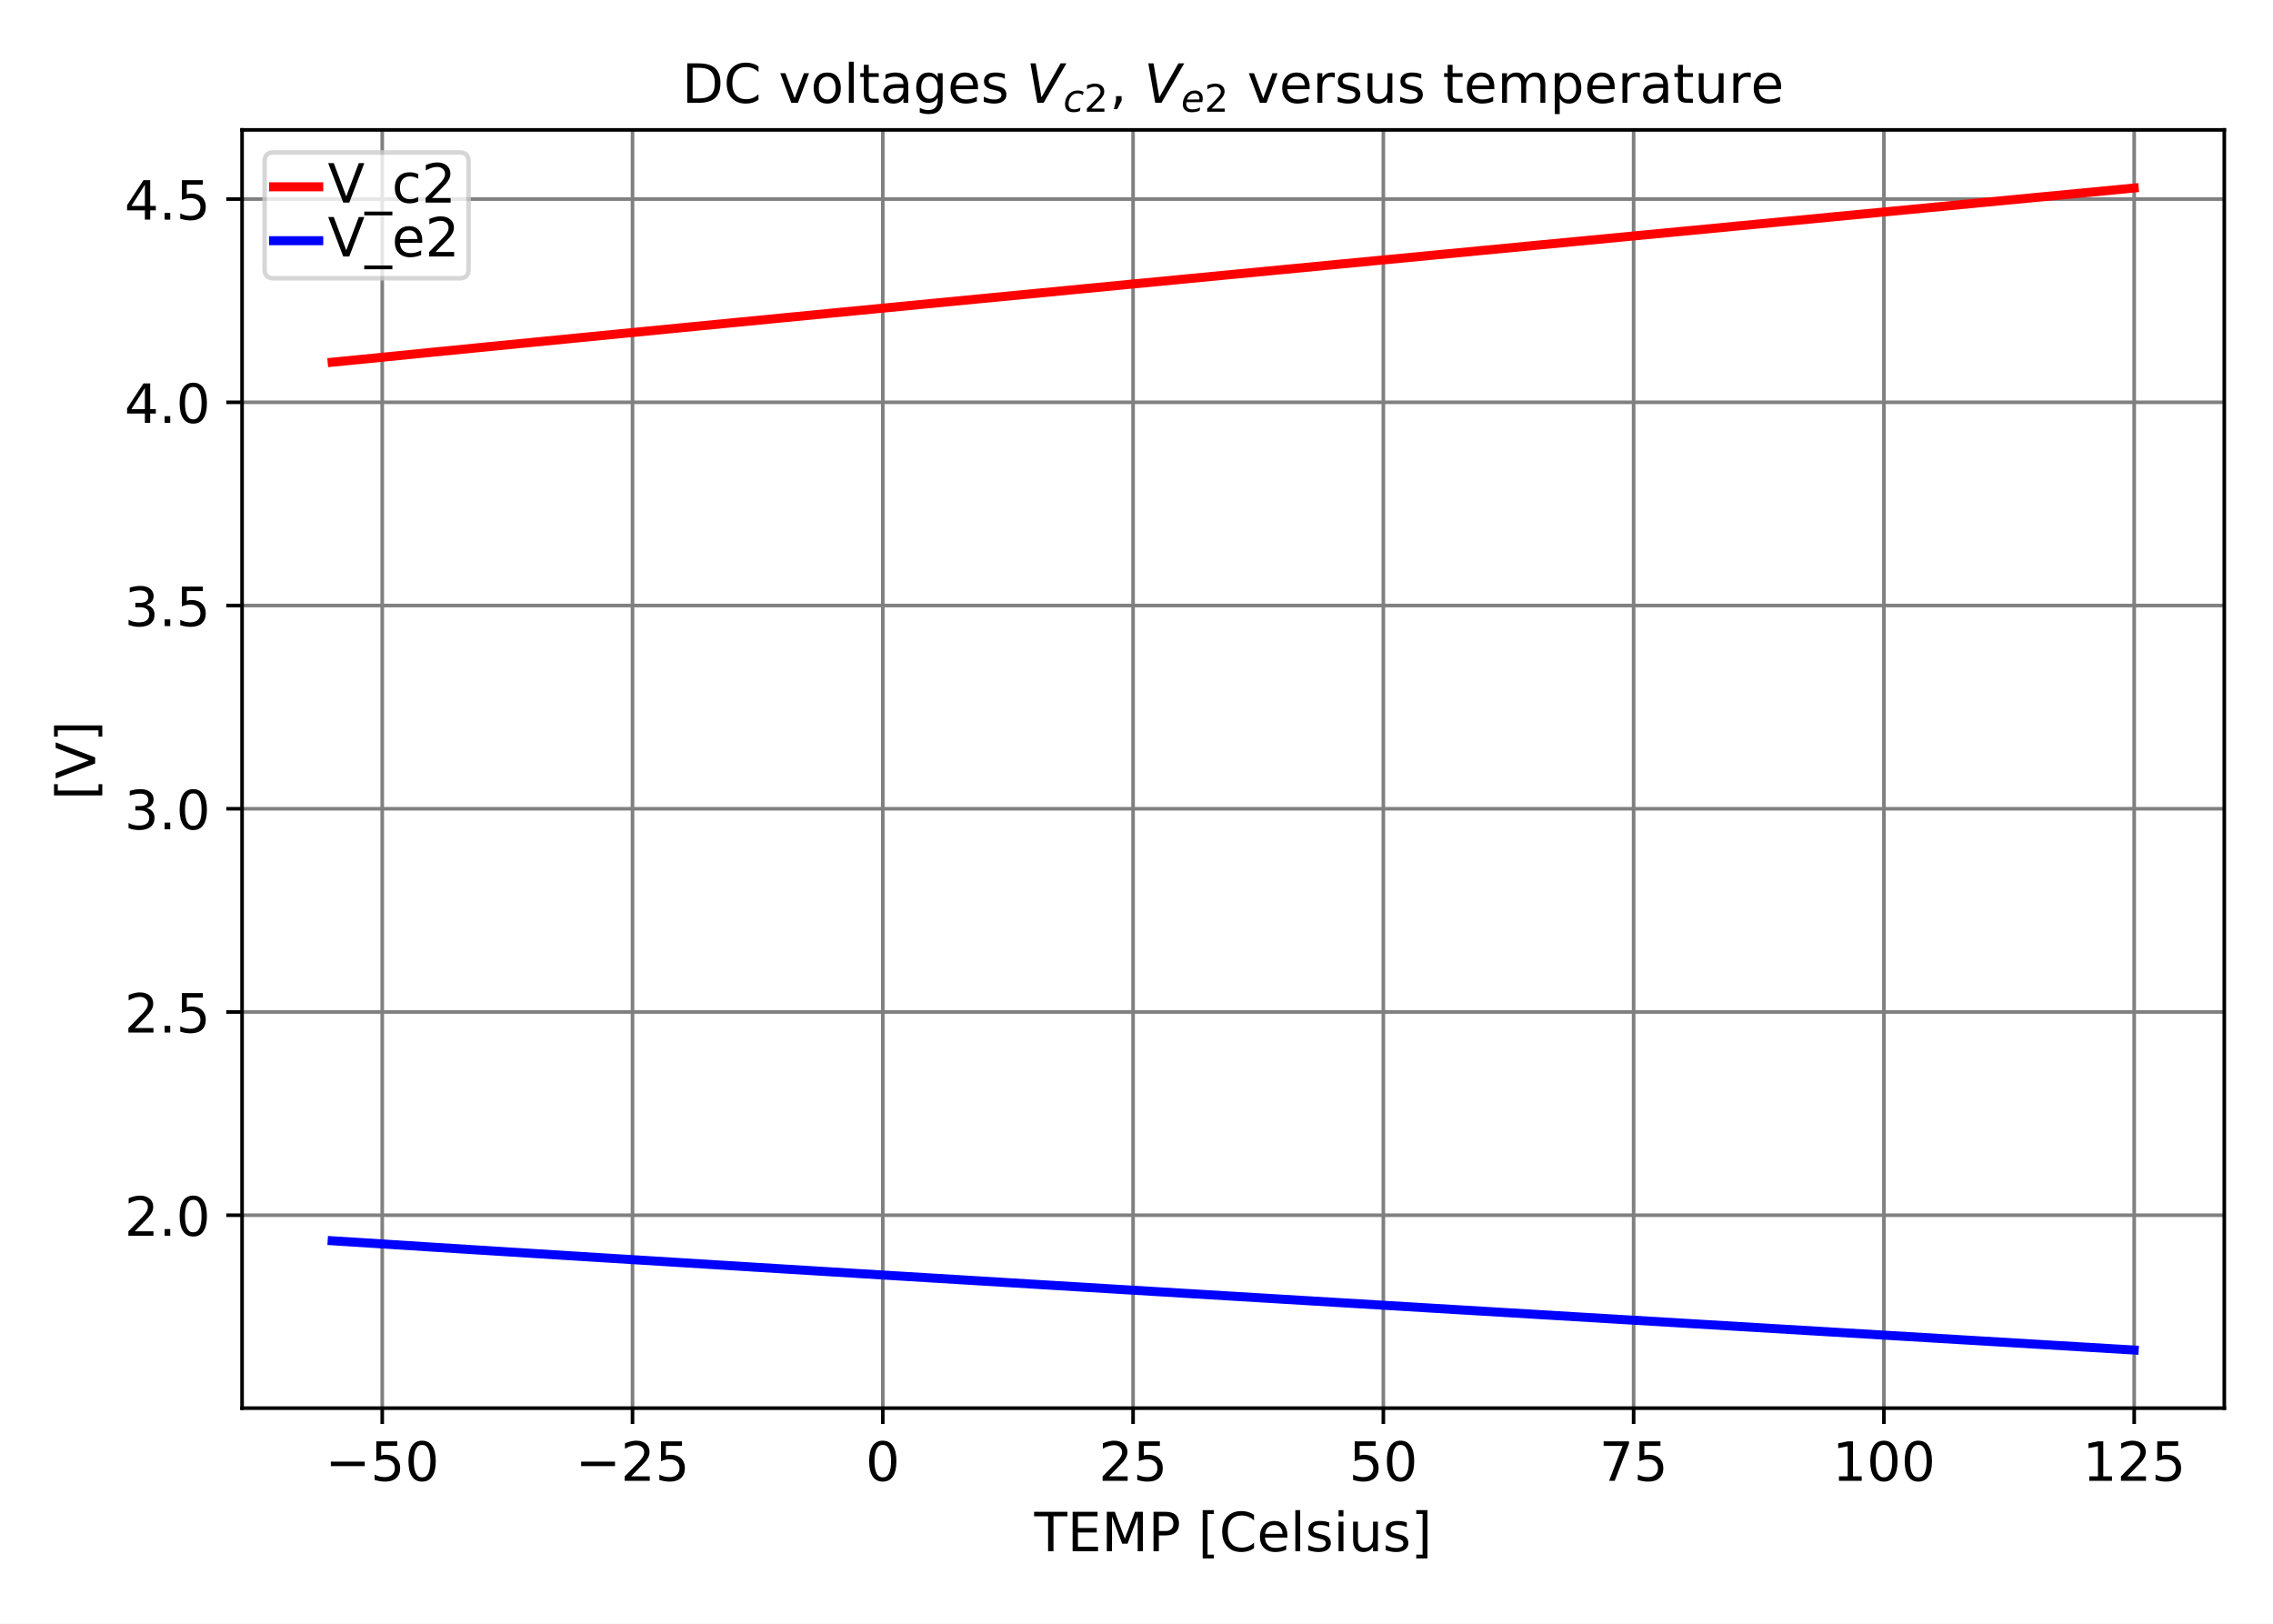
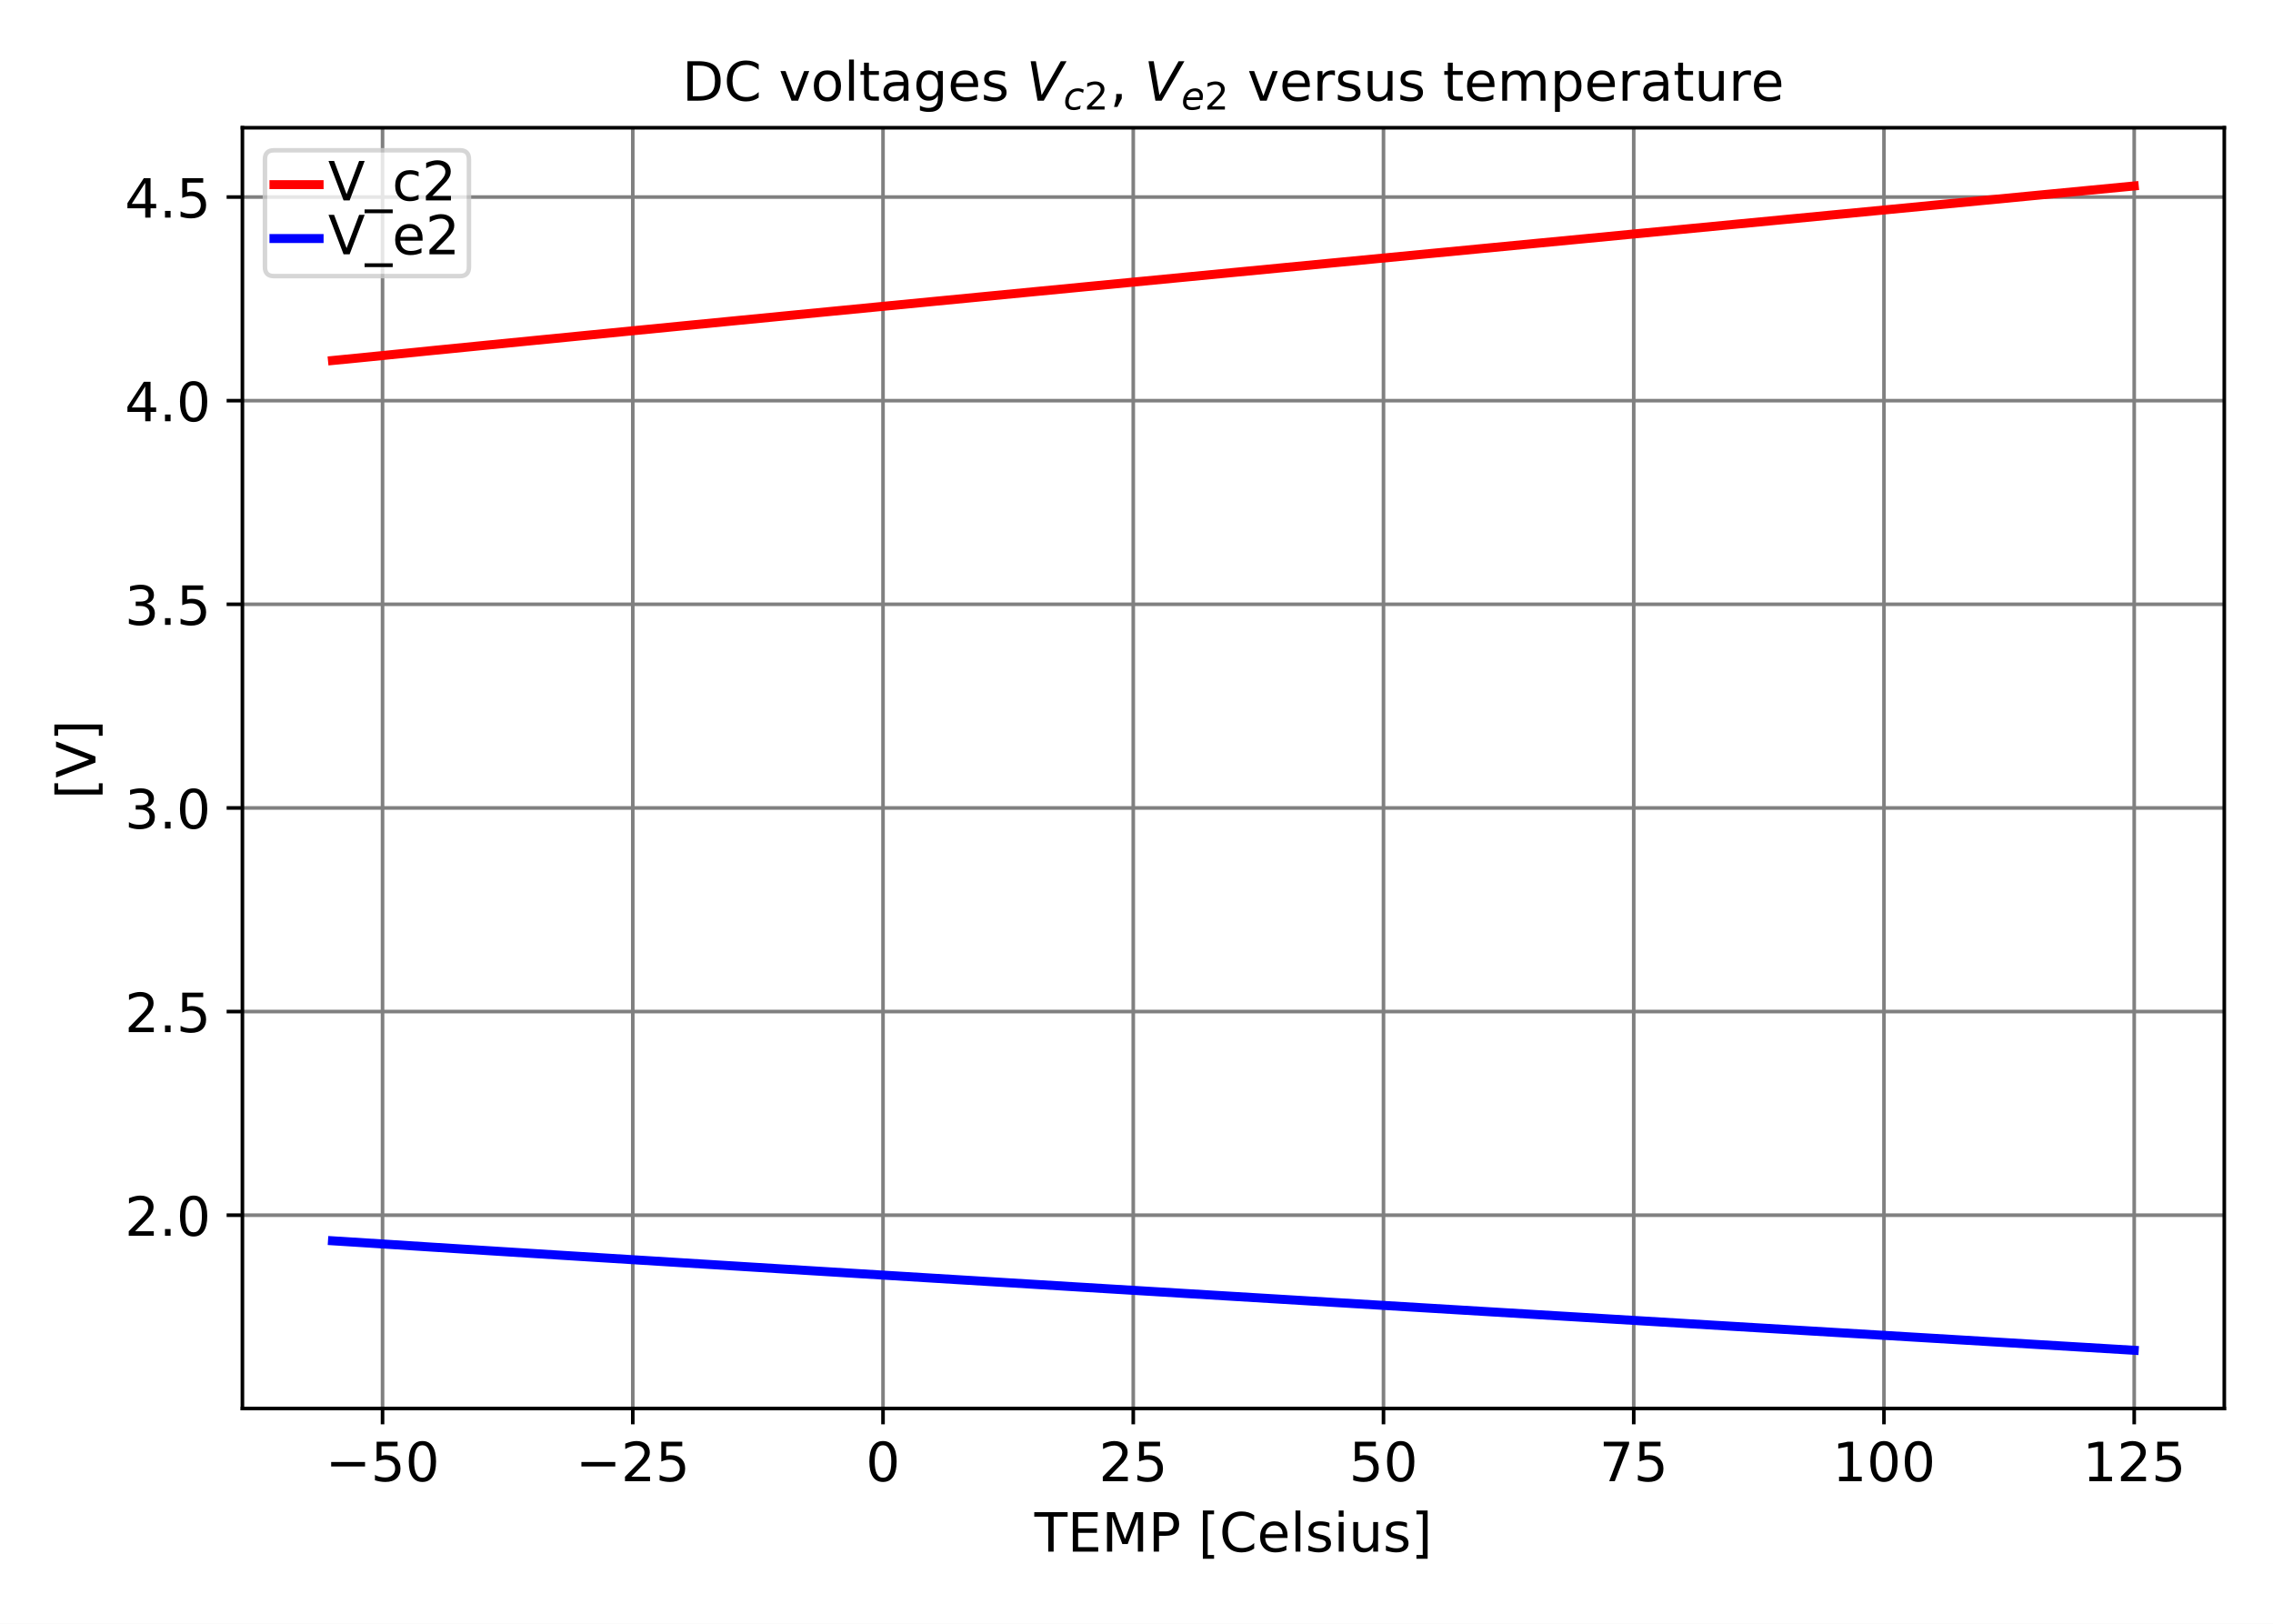
<svg xmlns="http://www.w3.org/2000/svg" xmlns:xlink="http://www.w3.org/1999/xlink" width="504pt" height="360pt" viewBox="0 0 504 360" version="1.1">
  <defs>
    <style type="text/css">*{stroke-linejoin: round; stroke-linecap: butt}</style>
  </defs>
  <g id="figure_1">
    <g id="patch_1">
      <path d="M 0 360  L 504 360  L 504 0  L 0 0  z " style="fill: #ffffff" />
    </g>
    <g id="axes_1">
      <g id="patch_2">
-         <path d="M 53.675 312.2  L 493.2 312.2  L 493.2 28.8  L 53.675 28.8  z " style="fill: #ffffff" />
+         <path d="M 53.75 312.28  L 493.2 312.28  L 493.2 28.32  L 53.75 28.32  z " style="fill: #ffffff" />
      </g>
      <g id="matplotlib.axis_1">
        <g id="xtick_1">
          <g id="line2d_1">
-             <path d="M 84.753 312.2  L 84.753 28.8  " clip-path="url(#p2fb2c5f78f)" style="fill: none; stroke: #808080; stroke-width: 0.8; stroke-linecap: square" />
+             <path d="M 84.822 312.28  L 84.822 28.32  " clip-path="url(#paee5584415)" style="fill: none; stroke: #808080; stroke-width: 0.8; stroke-linecap: square" />
          </g>
          <g id="line2d_2">
            <defs>
-               <path id="m47b2233c09" d="M 0 0  L 0 3.5  " style="stroke: #000000; stroke-width: 0.8" />
+               <path id="m8df4404a2a" d="M 0 0  L 0 3.5  " style="stroke: #000000; stroke-width: 0.8" />
            </defs>
            <g>
-               <use xlink:href="#m47b2233c09" x="84.753" y="312.2" style="stroke: #000000; stroke-width: 0.8" />
+               <use xlink:href="#m8df4404a2a" x="84.822" y="312.28" style="stroke: #000000; stroke-width: 0.8" />
            </g>
          </g>
          <g id="text_1">
-             <g transform="translate(72.08971 328.3181) scale(0.12 -0.12)">
+             <g transform="translate(72.15941 328.3981) scale(0.12 -0.12)">
              <defs>
                <path id="DejaVuSans-2212" d="M 678 2272  L 4684 2272  L 4684 1741  L 678 1741  L 678 2272  z " transform="scale(0.015625)" />
                <path id="DejaVuSans-35" d="M 691 4666  L 3169 4666  L 3169 4134  L 1269 4134  L 1269 2991  Q 1406 3038 1543 3061  Q 1681 3084 1819 3084  Q 2600 3084 3056 2656  Q 3513 2228 3513 1497  Q 3513 744 3044 326  Q 2575 -91 1722 -91  Q 1428 -91 1123 -41  Q 819 9 494 109  L 494 744  Q 775 591 1075 516  Q 1375 441 1709 441  Q 2250 441 2565 725  Q 2881 1009 2881 1497  Q 2881 1984 2565 2268  Q 2250 2553 1709 2553  Q 1456 2553 1204 2497  Q 953 2441 691 2322  L 691 4666  z " transform="scale(0.015625)" />
                <path id="DejaVuSans-30" d="M 2034 4250  Q 1547 4250 1301 3770  Q 1056 3291 1056 2328  Q 1056 1369 1301 889  Q 1547 409 2034 409  Q 2525 409 2770 889  Q 3016 1369 3016 2328  Q 3016 3291 2770 3770  Q 2525 4250 2034 4250  z M 2034 4750  Q 2819 4750 3233 4129  Q 3647 3509 3647 2328  Q 3647 1150 3233 529  Q 2819 -91 2034 -91  Q 1250 -91 836 529  Q 422 1150 422 2328  Q 422 3509 836 4129  Q 1250 4750 2034 4750  z " transform="scale(0.015625)" />
              </defs>
              <use xlink:href="#DejaVuSans-2212" />
              <use xlink:href="#DejaVuSans-35" x="83.789" />
              <use xlink:href="#DejaVuSans-30" x="147.412" />
            </g>
          </g>
        </g>
        <g id="xtick_2">
          <g id="line2d_3">
-             <path d="M 140.248 312.2  L 140.248 28.8  " clip-path="url(#p2fb2c5f78f)" style="fill: none; stroke: #808080; stroke-width: 0.8; stroke-linecap: square" />
+             <path d="M 140.308 312.28  L 140.308 28.32  " clip-path="url(#paee5584415)" style="fill: none; stroke: #808080; stroke-width: 0.8; stroke-linecap: square" />
          </g>
          <g id="line2d_4">
            <g>
-               <use xlink:href="#m47b2233c09" x="140.248" y="312.2" style="stroke: #000000; stroke-width: 0.8" />
+               <use xlink:href="#m8df4404a2a" x="140.308" y="312.28" style="stroke: #000000; stroke-width: 0.8" />
            </g>
          </g>
          <g id="text_2">
-             <g transform="translate(127.5853 328.3181) scale(0.12 -0.12)">
+             <g transform="translate(127.6455 328.3981) scale(0.12 -0.12)">
              <defs>
                <path id="DejaVuSans-32" d="M 1228 531  L 3431 531  L 3431 0  L 469 0  L 469 531  Q 828 903 1448 1529  Q 2069 2156 2228 2338  Q 2531 2678 2651 2914  Q 2772 3150 2772 3378  Q 2772 3750 2511 3984  Q 2250 4219 1831 4219  Q 1534 4219 1204 4116  Q 875 4013 500 3803  L 500 4441  Q 881 4594 1212 4672  Q 1544 4750 1819 4750  Q 2544 4750 2975 4387  Q 3406 4025 3406 3419  Q 3406 3131 3298 2873  Q 3191 2616 2906 2266  Q 2828 2175 2409 1742  Q 1991 1309 1228 531  z " transform="scale(0.015625)" />
              </defs>
              <use xlink:href="#DejaVuSans-2212" />
              <use xlink:href="#DejaVuSans-32" x="83.789" />
              <use xlink:href="#DejaVuSans-35" x="147.412" />
            </g>
          </g>
        </g>
        <g id="xtick_3">
          <g id="line2d_5">
-             <path d="M 195.744 312.2  L 195.744 28.8  " clip-path="url(#p2fb2c5f78f)" style="fill: none; stroke: #808080; stroke-width: 0.8; stroke-linecap: square" />
+             <path d="M 195.794 312.28  L 195.794 28.32  " clip-path="url(#paee5584415)" style="fill: none; stroke: #808080; stroke-width: 0.8; stroke-linecap: square" />
          </g>
          <g id="line2d_6">
            <g>
-               <use xlink:href="#m47b2233c09" x="195.744" y="312.2" style="stroke: #000000; stroke-width: 0.8" />
+               <use xlink:href="#m8df4404a2a" x="195.794" y="312.28" style="stroke: #000000; stroke-width: 0.8" />
            </g>
          </g>
          <g id="text_3">
-             <g transform="translate(191.9262 328.3181) scale(0.12 -0.12)">
+             <g transform="translate(191.9769 328.3981) scale(0.12 -0.12)">
              <use xlink:href="#DejaVuSans-30" />
            </g>
          </g>
        </g>
        <g id="xtick_4">
          <g id="line2d_7">
-             <path d="M 251.239 312.2  L 251.239 28.8  " clip-path="url(#p2fb2c5f78f)" style="fill: none; stroke: #808080; stroke-width: 0.8; stroke-linecap: square" />
+             <path d="M 251.281 312.28  L 251.281 28.32  " clip-path="url(#paee5584415)" style="fill: none; stroke: #808080; stroke-width: 0.8; stroke-linecap: square" />
          </g>
          <g id="line2d_8">
            <g>
-               <use xlink:href="#m47b2233c09" x="251.239" y="312.2" style="stroke: #000000; stroke-width: 0.8" />
+               <use xlink:href="#m8df4404a2a" x="251.281" y="312.28" style="stroke: #000000; stroke-width: 0.8" />
            </g>
          </g>
          <g id="text_4">
-             <g transform="translate(243.6043 328.3181) scale(0.12 -0.12)">
+             <g transform="translate(243.6456 328.3981) scale(0.12 -0.12)">
              <use xlink:href="#DejaVuSans-32" />
              <use xlink:href="#DejaVuSans-35" x="63.623" />
            </g>
          </g>
        </g>
        <g id="xtick_5">
          <g id="line2d_9">
-             <path d="M 306.735 312.2  L 306.735 28.8  " clip-path="url(#p2fb2c5f78f)" style="fill: none; stroke: #808080; stroke-width: 0.8; stroke-linecap: square" />
+             <path d="M 306.767 312.28  L 306.767 28.32  " clip-path="url(#paee5584415)" style="fill: none; stroke: #808080; stroke-width: 0.8; stroke-linecap: square" />
          </g>
          <g id="line2d_10">
            <g>
-               <use xlink:href="#m47b2233c09" x="306.735" y="312.2" style="stroke: #000000; stroke-width: 0.8" />
+               <use xlink:href="#m8df4404a2a" x="306.767" y="312.28" style="stroke: #000000; stroke-width: 0.8" />
            </g>
          </g>
          <g id="text_5">
-             <g transform="translate(299.0998 328.3181) scale(0.12 -0.12)">
+             <g transform="translate(299.1317 328.3981) scale(0.12 -0.12)">
              <use xlink:href="#DejaVuSans-35" />
              <use xlink:href="#DejaVuSans-30" x="63.623" />
            </g>
          </g>
        </g>
        <g id="xtick_6">
          <g id="line2d_11">
-             <path d="M 362.23 312.2  L 362.23 28.8  " clip-path="url(#p2fb2c5f78f)" style="fill: none; stroke: #808080; stroke-width: 0.8; stroke-linecap: square" />
+             <path d="M 362.253 312.28  L 362.253 28.32  " clip-path="url(#paee5584415)" style="fill: none; stroke: #808080; stroke-width: 0.8; stroke-linecap: square" />
          </g>
          <g id="line2d_12">
            <g>
-               <use xlink:href="#m47b2233c09" x="362.23" y="312.2" style="stroke: #000000; stroke-width: 0.8" />
+               <use xlink:href="#m8df4404a2a" x="362.253" y="312.28" style="stroke: #000000; stroke-width: 0.8" />
            </g>
          </g>
          <g id="text_6">
-             <g transform="translate(354.5954 328.3181) scale(0.12 -0.12)">
+             <g transform="translate(354.6178 328.3981) scale(0.12 -0.12)">
              <defs>
                <path id="DejaVuSans-37" d="M 525 4666  L 3525 4666  L 3525 4397  L 1831 0  L 1172 0  L 2766 4134  L 525 4134  L 525 4666  z " transform="scale(0.015625)" />
              </defs>
              <use xlink:href="#DejaVuSans-37" />
              <use xlink:href="#DejaVuSans-35" x="63.623" />
            </g>
          </g>
        </g>
        <g id="xtick_7">
          <g id="line2d_13">
-             <path d="M 417.726 312.2  L 417.726 28.8  " clip-path="url(#p2fb2c5f78f)" style="fill: none; stroke: #808080; stroke-width: 0.8; stroke-linecap: square" />
+             <path d="M 417.739 312.28  L 417.739 28.32  " clip-path="url(#paee5584415)" style="fill: none; stroke: #808080; stroke-width: 0.8; stroke-linecap: square" />
          </g>
          <g id="line2d_14">
            <g>
-               <use xlink:href="#m47b2233c09" x="417.726" y="312.2" style="stroke: #000000; stroke-width: 0.8" />
+               <use xlink:href="#m8df4404a2a" x="417.739" y="312.28" style="stroke: #000000; stroke-width: 0.8" />
            </g>
          </g>
          <g id="text_7">
-             <g transform="translate(406.2735 328.3181) scale(0.12 -0.12)">
+             <g transform="translate(406.2864 328.3981) scale(0.12 -0.12)">
              <defs>
                <path id="DejaVuSans-31" d="M 794 531  L 1825 531  L 1825 4091  L 703 3866  L 703 4441  L 1819 4666  L 2450 4666  L 2450 531  L 3481 531  L 3481 0  L 794 0  L 794 531  z " transform="scale(0.015625)" />
              </defs>
              <use xlink:href="#DejaVuSans-31" />
              <use xlink:href="#DejaVuSans-30" x="63.623" />
              <use xlink:href="#DejaVuSans-30" x="127.246" />
            </g>
          </g>
        </g>
        <g id="xtick_8">
          <g id="line2d_15">
-             <path d="M 473.222 312.2  L 473.222 28.8  " clip-path="url(#p2fb2c5f78f)" style="fill: none; stroke: #808080; stroke-width: 0.8; stroke-linecap: square" />
+             <path d="M 473.225 312.28  L 473.225 28.32  " clip-path="url(#paee5584415)" style="fill: none; stroke: #808080; stroke-width: 0.8; stroke-linecap: square" />
          </g>
          <g id="line2d_16">
            <g>
-               <use xlink:href="#m47b2233c09" x="473.222" y="312.2" style="stroke: #000000; stroke-width: 0.8" />
+               <use xlink:href="#m8df4404a2a" x="473.225" y="312.28" style="stroke: #000000; stroke-width: 0.8" />
            </g>
          </g>
          <g id="text_8">
-             <g transform="translate(461.7691 328.3181) scale(0.12 -0.12)">
+             <g transform="translate(461.7725 328.3981) scale(0.12 -0.12)">
              <use xlink:href="#DejaVuSans-31" />
              <use xlink:href="#DejaVuSans-32" x="63.623" />
              <use xlink:href="#DejaVuSans-35" x="127.246" />
            </g>
          </g>
        </g>
        <g id="text_9">
-           <g transform="translate(229.3291 343.9319) scale(0.12 -0.12)">
+           <g transform="translate(229.3666 344.0119) scale(0.12 -0.12)">
            <defs>
              <path id="DejaVuSans-54" d="M -19 4666  L 3928 4666  L 3928 4134  L 2272 4134  L 2272 0  L 1638 0  L 1638 4134  L -19 4134  L -19 4666  z " transform="scale(0.015625)" />
              <path id="DejaVuSans-45" d="M 628 4666  L 3578 4666  L 3578 4134  L 1259 4134  L 1259 2753  L 3481 2753  L 3481 2222  L 1259 2222  L 1259 531  L 3634 531  L 3634 0  L 628 0  L 628 4666  z " transform="scale(0.015625)" />
              <path id="DejaVuSans-4d" d="M 628 4666  L 1569 4666  L 2759 1491  L 3956 4666  L 4897 4666  L 4897 0  L 4281 0  L 4281 4097  L 3078 897  L 2444 897  L 1241 4097  L 1241 0  L 628 0  L 628 4666  z " transform="scale(0.015625)" />
              <path id="DejaVuSans-50" d="M 1259 4147  L 1259 2394  L 2053 2394  Q 2494 2394 2734 2622  Q 2975 2850 2975 3272  Q 2975 3691 2734 3919  Q 2494 4147 2053 4147  L 1259 4147  z M 628 4666  L 2053 4666  Q 2838 4666 3239 4311  Q 3641 3956 3641 3272  Q 3641 2581 3239 2228  Q 2838 1875 2053 1875  L 1259 1875  L 1259 0  L 628 0  L 628 4666  z " transform="scale(0.015625)" />
              <path id="DejaVuSans-20" transform="scale(0.015625)" />
              <path id="DejaVuSans-5b" d="M 550 4863  L 1875 4863  L 1875 4416  L 1125 4416  L 1125 -397  L 1875 -397  L 1875 -844  L 550 -844  L 550 4863  z " transform="scale(0.015625)" />
              <path id="DejaVuSans-43" d="M 4122 4306  L 4122 3641  Q 3803 3938 3442 4084  Q 3081 4231 2675 4231  Q 1875 4231 1450 3742  Q 1025 3253 1025 2328  Q 1025 1406 1450 917  Q 1875 428 2675 428  Q 3081 428 3442 575  Q 3803 722 4122 1019  L 4122 359  Q 3791 134 3420 21  Q 3050 -91 2638 -91  Q 1578 -91 968 557  Q 359 1206 359 2328  Q 359 3453 968 4101  Q 1578 4750 2638 4750  Q 3056 4750 3426 4639  Q 3797 4528 4122 4306  z " transform="scale(0.015625)" />
              <path id="DejaVuSans-65" d="M 3597 1894  L 3597 1613  L 953 1613  Q 991 1019 1311 708  Q 1631 397 2203 397  Q 2534 397 2845 478  Q 3156 559 3463 722  L 3463 178  Q 3153 47 2828 -22  Q 2503 -91 2169 -91  Q 1331 -91 842 396  Q 353 884 353 1716  Q 353 2575 817 3079  Q 1281 3584 2069 3584  Q 2775 3584 3186 3129  Q 3597 2675 3597 1894  z M 3022 2063  Q 3016 2534 2758 2815  Q 2500 3097 2075 3097  Q 1594 3097 1305 2825  Q 1016 2553 972 2059  L 3022 2063  z " transform="scale(0.015625)" />
              <path id="DejaVuSans-6c" d="M 603 4863  L 1178 4863  L 1178 0  L 603 0  L 603 4863  z " transform="scale(0.015625)" />
              <path id="DejaVuSans-73" d="M 2834 3397  L 2834 2853  Q 2591 2978 2328 3040  Q 2066 3103 1784 3103  Q 1356 3103 1142 2972  Q 928 2841 928 2578  Q 928 2378 1081 2264  Q 1234 2150 1697 2047  L 1894 2003  Q 2506 1872 2764 1633  Q 3022 1394 3022 966  Q 3022 478 2636 193  Q 2250 -91 1575 -91  Q 1294 -91 989 -36  Q 684 19 347 128  L 347 722  Q 666 556 975 473  Q 1284 391 1588 391  Q 1994 391 2212 530  Q 2431 669 2431 922  Q 2431 1156 2273 1281  Q 2116 1406 1581 1522  L 1381 1569  Q 847 1681 609 1914  Q 372 2147 372 2553  Q 372 3047 722 3315  Q 1072 3584 1716 3584  Q 2034 3584 2315 3537  Q 2597 3491 2834 3397  z " transform="scale(0.015625)" />
              <path id="DejaVuSans-69" d="M 603 3500  L 1178 3500  L 1178 0  L 603 0  L 603 3500  z M 603 4863  L 1178 4863  L 1178 4134  L 603 4134  L 603 4863  z " transform="scale(0.015625)" />
              <path id="DejaVuSans-75" d="M 544 1381  L 544 3500  L 1119 3500  L 1119 1403  Q 1119 906 1312 657  Q 1506 409 1894 409  Q 2359 409 2629 706  Q 2900 1003 2900 1516  L 2900 3500  L 3475 3500  L 3475 0  L 2900 0  L 2900 538  Q 2691 219 2414 64  Q 2138 -91 1772 -91  Q 1169 -91 856 284  Q 544 659 544 1381  z M 1991 3584  L 1991 3584  z " transform="scale(0.015625)" />
              <path id="DejaVuSans-5d" d="M 1947 4863  L 1947 -844  L 622 -844  L 622 -397  L 1369 -397  L 1369 4416  L 622 4416  L 622 4863  L 1947 4863  z " transform="scale(0.015625)" />
            </defs>
            <use xlink:href="#DejaVuSans-54" />
            <use xlink:href="#DejaVuSans-45" x="61.084" />
            <use xlink:href="#DejaVuSans-4d" x="124.268" />
            <use xlink:href="#DejaVuSans-50" x="210.547" />
            <use xlink:href="#DejaVuSans-20" x="270.85" />
            <use xlink:href="#DejaVuSans-5b" x="302.637" />
            <use xlink:href="#DejaVuSans-43" x="341.65" />
            <use xlink:href="#DejaVuSans-65" x="411.475" />
            <use xlink:href="#DejaVuSans-6c" x="472.998" />
            <use xlink:href="#DejaVuSans-73" x="500.781" />
            <use xlink:href="#DejaVuSans-69" x="552.881" />
            <use xlink:href="#DejaVuSans-75" x="580.664" />
            <use xlink:href="#DejaVuSans-73" x="644.043" />
            <use xlink:href="#DejaVuSans-5d" x="696.143" />
          </g>
        </g>
      </g>
      <g id="matplotlib.axis_2">
        <g id="ytick_1">
          <g id="line2d_17">
-             <path d="M 53.675 269.424  L 493.2 269.424  " clip-path="url(#p2fb2c5f78f)" style="fill: none; stroke: #808080; stroke-width: 0.8; stroke-linecap: square" />
+             <path d="M 53.75 269.419  L 493.2 269.419  " clip-path="url(#paee5584415)" style="fill: none; stroke: #808080; stroke-width: 0.8; stroke-linecap: square" />
          </g>
          <g id="line2d_18">
            <defs>
-               <path id="m993b7d0325" d="M 0 0  L -3.5 0  " style="stroke: #000000; stroke-width: 0.8" />
+               <path id="m092abffb77" d="M 0 0  L -3.5 0  " style="stroke: #000000; stroke-width: 0.8" />
            </defs>
            <g>
-               <use xlink:href="#m993b7d0325" x="53.675" y="269.424" style="stroke: #000000; stroke-width: 0.8" />
+               <use xlink:href="#m092abffb77" x="53.75" y="269.419" style="stroke: #000000; stroke-width: 0.8" />
            </g>
          </g>
          <g id="text_10">
-             <g transform="translate(27.59125 273.9828) scale(0.12 -0.12)">
+             <g transform="translate(27.66625 273.9783) scale(0.12 -0.12)">
              <defs>
                <path id="DejaVuSans-2e" d="M 684 794  L 1344 794  L 1344 0  L 684 0  L 684 794  z " transform="scale(0.015625)" />
              </defs>
              <use xlink:href="#DejaVuSans-32" />
              <use xlink:href="#DejaVuSans-2e" x="63.623" />
              <use xlink:href="#DejaVuSans-30" x="95.41" />
            </g>
          </g>
        </g>
        <g id="ytick_2">
          <g id="line2d_19">
-             <path d="M 53.675 224.366  L 493.2 224.366  " clip-path="url(#p2fb2c5f78f)" style="fill: none; stroke: #808080; stroke-width: 0.8; stroke-linecap: square" />
+             <path d="M 53.75 224.273  L 493.2 224.273  " clip-path="url(#paee5584415)" style="fill: none; stroke: #808080; stroke-width: 0.8; stroke-linecap: square" />
          </g>
          <g id="line2d_20">
            <g>
-               <use xlink:href="#m993b7d0325" x="53.675" y="224.366" style="stroke: #000000; stroke-width: 0.8" />
+               <use xlink:href="#m092abffb77" x="53.75" y="224.273" style="stroke: #000000; stroke-width: 0.8" />
            </g>
          </g>
          <g id="text_11">
-             <g transform="translate(27.59125 228.9255) scale(0.12 -0.12)">
+             <g transform="translate(27.66625 228.832) scale(0.12 -0.12)">
              <use xlink:href="#DejaVuSans-32" />
              <use xlink:href="#DejaVuSans-2e" x="63.623" />
              <use xlink:href="#DejaVuSans-35" x="95.41" />
            </g>
          </g>
        </g>
        <g id="ytick_3">
          <g id="line2d_21">
-             <path d="M 53.675 179.309  L 493.2 179.309  " clip-path="url(#p2fb2c5f78f)" style="fill: none; stroke: #808080; stroke-width: 0.8; stroke-linecap: square" />
+             <path d="M 53.75 179.127  L 493.2 179.127  " clip-path="url(#paee5584415)" style="fill: none; stroke: #808080; stroke-width: 0.8; stroke-linecap: square" />
          </g>
          <g id="line2d_22">
            <g>
-               <use xlink:href="#m993b7d0325" x="53.675" y="179.309" style="stroke: #000000; stroke-width: 0.8" />
+               <use xlink:href="#m092abffb77" x="53.75" y="179.127" style="stroke: #000000; stroke-width: 0.8" />
            </g>
          </g>
          <g id="text_12">
-             <g transform="translate(27.59125 183.8683) scale(0.12 -0.12)">
+             <g transform="translate(27.66625 183.6857) scale(0.12 -0.12)">
              <defs>
                <path id="DejaVuSans-33" d="M 2597 2516  Q 3050 2419 3304 2112  Q 3559 1806 3559 1356  Q 3559 666 3084 287  Q 2609 -91 1734 -91  Q 1441 -91 1130 -33  Q 819 25 488 141  L 488 750  Q 750 597 1062 519  Q 1375 441 1716 441  Q 2309 441 2620 675  Q 2931 909 2931 1356  Q 2931 1769 2642 2001  Q 2353 2234 1838 2234  L 1294 2234  L 1294 2753  L 1863 2753  Q 2328 2753 2575 2939  Q 2822 3125 2822 3475  Q 2822 3834 2567 4026  Q 2313 4219 1838 4219  Q 1578 4219 1281 4162  Q 984 4106 628 3988  L 628 4550  Q 988 4650 1302 4700  Q 1616 4750 1894 4750  Q 2613 4750 3031 4423  Q 3450 4097 3450 3541  Q 3450 3153 3228 2886  Q 3006 2619 2597 2516  z " transform="scale(0.015625)" />
              </defs>
              <use xlink:href="#DejaVuSans-33" />
              <use xlink:href="#DejaVuSans-2e" x="63.623" />
              <use xlink:href="#DejaVuSans-30" x="95.41" />
            </g>
          </g>
        </g>
        <g id="ytick_4">
          <g id="line2d_23">
-             <path d="M 53.675 134.252  L 493.2 134.252  " clip-path="url(#p2fb2c5f78f)" style="fill: none; stroke: #808080; stroke-width: 0.8; stroke-linecap: square" />
+             <path d="M 53.75 133.98  L 493.2 133.98  " clip-path="url(#paee5584415)" style="fill: none; stroke: #808080; stroke-width: 0.8; stroke-linecap: square" />
          </g>
          <g id="line2d_24">
            <g>
-               <use xlink:href="#m993b7d0325" x="53.675" y="134.252" style="stroke: #000000; stroke-width: 0.8" />
+               <use xlink:href="#m092abffb77" x="53.75" y="133.98" style="stroke: #000000; stroke-width: 0.8" />
            </g>
          </g>
          <g id="text_13">
-             <g transform="translate(27.59125 138.811) scale(0.12 -0.12)">
+             <g transform="translate(27.66625 138.5394) scale(0.12 -0.12)">
              <use xlink:href="#DejaVuSans-33" />
              <use xlink:href="#DejaVuSans-2e" x="63.623" />
              <use xlink:href="#DejaVuSans-35" x="95.41" />
            </g>
          </g>
        </g>
        <g id="ytick_5">
          <g id="line2d_25">
-             <path d="M 53.675 89.195  L 493.2 89.195  " clip-path="url(#p2fb2c5f78f)" style="fill: none; stroke: #808080; stroke-width: 0.8; stroke-linecap: square" />
+             <path d="M 53.75 88.834  L 493.2 88.834  " clip-path="url(#paee5584415)" style="fill: none; stroke: #808080; stroke-width: 0.8; stroke-linecap: square" />
          </g>
          <g id="line2d_26">
            <g>
-               <use xlink:href="#m993b7d0325" x="53.675" y="89.195" style="stroke: #000000; stroke-width: 0.8" />
+               <use xlink:href="#m092abffb77" x="53.75" y="88.834" style="stroke: #000000; stroke-width: 0.8" />
            </g>
          </g>
          <g id="text_14">
-             <g transform="translate(27.59125 93.75375) scale(0.12 -0.12)">
+             <g transform="translate(27.66625 93.39309) scale(0.12 -0.12)">
              <defs>
                <path id="DejaVuSans-34" d="M 2419 4116  L 825 1625  L 2419 1625  L 2419 4116  z M 2253 4666  L 3047 4666  L 3047 1625  L 3713 1625  L 3713 1100  L 3047 1100  L 3047 0  L 2419 0  L 2419 1100  L 313 1100  L 313 1709  L 2253 4666  z " transform="scale(0.015625)" />
              </defs>
              <use xlink:href="#DejaVuSans-34" />
              <use xlink:href="#DejaVuSans-2e" x="63.623" />
              <use xlink:href="#DejaVuSans-30" x="95.41" />
            </g>
          </g>
        </g>
        <g id="ytick_6">
          <g id="line2d_27">
-             <path d="M 53.675 44.137  L 493.2 44.137  " clip-path="url(#p2fb2c5f78f)" style="fill: none; stroke: #808080; stroke-width: 0.8; stroke-linecap: square" />
+             <path d="M 53.75 43.688  L 493.2 43.688  " clip-path="url(#paee5584415)" style="fill: none; stroke: #808080; stroke-width: 0.8; stroke-linecap: square" />
          </g>
          <g id="line2d_28">
            <g>
-               <use xlink:href="#m993b7d0325" x="53.675" y="44.137" style="stroke: #000000; stroke-width: 0.8" />
+               <use xlink:href="#m092abffb77" x="53.75" y="43.688" style="stroke: #000000; stroke-width: 0.8" />
            </g>
          </g>
          <g id="text_15">
-             <g transform="translate(27.59125 48.69648) scale(0.12 -0.12)">
+             <g transform="translate(27.66625 48.24679) scale(0.12 -0.12)">
              <use xlink:href="#DejaVuSans-34" />
              <use xlink:href="#DejaVuSans-2e" x="63.623" />
              <use xlink:href="#DejaVuSans-35" x="95.41" />
            </g>
          </g>
        </g>
        <g id="text_16">
-           <g transform="translate(21.09562 181.1931) rotate(-90) scale(0.12 -0.12)">
+           <g transform="translate(21.17063 180.9931) rotate(-90) scale(0.12 -0.12)">
            <defs>
              <path id="DejaVuSans-56" d="M 1831 0  L 50 4666  L 709 4666  L 2188 738  L 3669 4666  L 4325 4666  L 2547 0  L 1831 0  z " transform="scale(0.015625)" />
            </defs>
            <use xlink:href="#DejaVuSans-20" />
            <use xlink:href="#DejaVuSans-5b" x="31.787" />
            <use xlink:href="#DejaVuSans-56" x="70.801" />
            <use xlink:href="#DejaVuSans-5d" x="139.209" />
          </g>
        </g>
      </g>
      <g id="line2d_29">
-         <path d="M 73.653 80.306  L 84.753 79.21  L 95.852 78.096  L 106.951 76.998  L 118.05 75.904  L 129.149 74.813  L 140.248 73.725  L 151.347 72.64  L 162.446 71.557  L 173.545 70.477  L 184.645 69.398  L 195.744 68.322  L 206.843 67.247  L 217.942 66.174  L 229.041 65.103  L 240.14 64.032  L 251.239 62.963  L 262.338 61.895  L 273.438 60.828  L 284.537 59.762  L 295.636 58.696  L 306.735 57.631  L 317.834 56.567  L 328.933 55.503  L 340.032 54.439  L 351.131 53.376  L 362.23 52.313  L 373.33 51.25  L 384.429 50.188  L 395.528 49.125  L 406.627 48.062  L 417.726 47  L 428.825 45.937  L 439.924 44.874  L 451.023 43.81  L 462.122 42.747  L 473.222 41.682  " clip-path="url(#p2fb2c5f78f)" style="fill: none; stroke: #ff0000; stroke-width: 2; stroke-linecap: square" />
+         <path d="M 73.725 79.928  L 84.822 78.829  L 95.919 77.713  L 107.017 76.613  L 118.114 75.517  L 129.211 74.424  L 140.308 73.334  L 151.406 72.247  L 162.503 71.162  L 173.6 70.079  L 184.697 68.999  L 195.794 67.92  L 206.892 66.843  L 217.989 65.768  L 229.086 64.694  L 240.183 63.622  L 251.281 62.551  L 262.378 61.48  L 273.475 60.411  L 284.572 59.343  L 295.669 58.275  L 306.767 57.208  L 317.864 56.141  L 328.961 55.075  L 340.058 54.01  L 351.156 52.945  L 362.253 51.879  L 373.35 50.815  L 384.447 49.75  L 395.544 48.685  L 406.642 47.621  L 417.739 46.556  L 428.836 45.491  L 439.933 44.426  L 451.031 43.36  L 462.128 42.294  L 473.225 41.227  " clip-path="url(#paee5584415)" style="fill: none; stroke: #ff0000; stroke-width: 2; stroke-linecap: square" />
      </g>
      <g id="line2d_30">
-         <path d="M 73.653 275.09  L 84.753 275.79  L 95.852 276.5  L 106.951 277.198  L 118.05 277.893  L 129.149 278.585  L 140.248 279.274  L 151.347 279.961  L 162.446 280.645  L 173.545 281.327  L 184.645 282.007  L 195.744 282.684  L 206.843 283.361  L 217.942 284.035  L 229.041 284.708  L 240.14 285.38  L 251.239 286.05  L 262.338 286.719  L 273.438 287.387  L 284.537 288.054  L 295.636 288.721  L 306.735 289.386  L 317.834 290.051  L 328.933 290.715  L 340.032 291.379  L 351.131 292.042  L 362.23 292.705  L 373.33 293.367  L 384.429 294.029  L 395.528 294.69  L 406.627 295.352  L 417.726 296.013  L 428.825 296.674  L 439.924 297.335  L 451.023 297.996  L 462.122 298.657  L 473.222 299.318  " clip-path="url(#p2fb2c5f78f)" style="fill: none; stroke: #0000ff; stroke-width: 2; stroke-linecap: square" />
+         <path d="M 73.725 275.096  L 84.822 275.798  L 95.919 276.509  L 107.017 277.209  L 118.114 277.906  L 129.211 278.599  L 140.308 279.289  L 151.406 279.977  L 162.503 280.663  L 173.6 281.346  L 184.697 282.027  L 195.794 282.706  L 206.892 283.384  L 217.989 284.059  L 229.086 284.734  L 240.183 285.407  L 251.281 286.078  L 262.378 286.749  L 273.475 287.418  L 284.572 288.087  L 295.669 288.754  L 306.767 289.421  L 317.864 290.087  L 328.961 290.753  L 340.058 291.418  L 351.156 292.082  L 362.253 292.746  L 373.35 293.41  L 384.447 294.073  L 395.544 294.736  L 406.642 295.398  L 417.739 296.061  L 428.836 296.723  L 439.933 297.385  L 451.031 298.048  L 462.128 298.71  L 473.225 299.373  " clip-path="url(#paee5584415)" style="fill: none; stroke: #0000ff; stroke-width: 2; stroke-linecap: square" />
      </g>
      <g id="patch_3">
-         <path d="M 53.675 312.2  L 53.675 28.8  " style="fill: none; stroke: #000000; stroke-width: 0.8; stroke-linejoin: miter; stroke-linecap: square" />
+         <path d="M 53.75 312.28  L 53.75 28.32  " style="fill: none; stroke: #000000; stroke-width: 0.8; stroke-linejoin: miter; stroke-linecap: square" />
      </g>
      <g id="patch_4">
-         <path d="M 493.2 312.2  L 493.2 28.8  " style="fill: none; stroke: #000000; stroke-width: 0.8; stroke-linejoin: miter; stroke-linecap: square" />
+         <path d="M 493.2 312.28  L 493.2 28.32  " style="fill: none; stroke: #000000; stroke-width: 0.8; stroke-linejoin: miter; stroke-linecap: square" />
      </g>
      <g id="patch_5">
-         <path d="M 53.675 312.2  L 493.2 312.2  " style="fill: none; stroke: #000000; stroke-width: 0.8; stroke-linejoin: miter; stroke-linecap: square" />
+         <path d="M 53.75 312.28  L 493.2 312.28  " style="fill: none; stroke: #000000; stroke-width: 0.8; stroke-linejoin: miter; stroke-linecap: square" />
      </g>
      <g id="patch_6">
-         <path d="M 53.675 28.8  L 493.2 28.8  " style="fill: none; stroke: #000000; stroke-width: 0.8; stroke-linejoin: miter; stroke-linecap: square" />
+         <path d="M 53.75 28.32  L 493.2 28.32  " style="fill: none; stroke: #000000; stroke-width: 0.8; stroke-linejoin: miter; stroke-linecap: square" />
      </g>
      <g id="text_17">
-         <g transform="translate(151.2175 22.8) scale(0.12 -0.12)">
+         <g transform="translate(151.255 22.32) scale(0.12 -0.12)">
          <defs>
            <path id="DejaVuSans-44" d="M 1259 4147  L 1259 519  L 2022 519  Q 2988 519 3436 956  Q 3884 1394 3884 2338  Q 3884 3275 3436 3711  Q 2988 4147 2022 4147  L 1259 4147  z M 628 4666  L 1925 4666  Q 3281 4666 3915 4102  Q 4550 3538 4550 2338  Q 4550 1131 3912 565  Q 3275 0 1925 0  L 628 0  L 628 4666  z " transform="scale(0.015625)" />
            <path id="DejaVuSans-76" d="M 191 3500  L 800 3500  L 1894 563  L 2988 3500  L 3597 3500  L 2284 0  L 1503 0  L 191 3500  z " transform="scale(0.015625)" />
            <path id="DejaVuSans-6f" d="M 1959 3097  Q 1497 3097 1228 2736  Q 959 2375 959 1747  Q 959 1119 1226 758  Q 1494 397 1959 397  Q 2419 397 2687 759  Q 2956 1122 2956 1747  Q 2956 2369 2687 2733  Q 2419 3097 1959 3097  z M 1959 3584  Q 2709 3584 3137 3096  Q 3566 2609 3566 1747  Q 3566 888 3137 398  Q 2709 -91 1959 -91  Q 1206 -91 779 398  Q 353 888 353 1747  Q 353 2609 779 3096  Q 1206 3584 1959 3584  z " transform="scale(0.015625)" />
            <path id="DejaVuSans-74" d="M 1172 4494  L 1172 3500  L 2356 3500  L 2356 3053  L 1172 3053  L 1172 1153  Q 1172 725 1289 603  Q 1406 481 1766 481  L 2356 481  L 2356 0  L 1766 0  Q 1100 0 847 248  Q 594 497 594 1153  L 594 3053  L 172 3053  L 172 3500  L 594 3500  L 594 4494  L 1172 4494  z " transform="scale(0.015625)" />
            <path id="DejaVuSans-61" d="M 2194 1759  Q 1497 1759 1228 1600  Q 959 1441 959 1056  Q 959 750 1161 570  Q 1363 391 1709 391  Q 2188 391 2477 730  Q 2766 1069 2766 1631  L 2766 1759  L 2194 1759  z M 3341 1997  L 3341 0  L 2766 0  L 2766 531  Q 2569 213 2275 61  Q 1981 -91 1556 -91  Q 1019 -91 701 211  Q 384 513 384 1019  Q 384 1609 779 1909  Q 1175 2209 1959 2209  L 2766 2209  L 2766 2266  Q 2766 2663 2505 2880  Q 2244 3097 1772 3097  Q 1472 3097 1187 3025  Q 903 2953 641 2809  L 641 3341  Q 956 3463 1253 3523  Q 1550 3584 1831 3584  Q 2591 3584 2966 3190  Q 3341 2797 3341 1997  z " transform="scale(0.015625)" />
            <path id="DejaVuSans-67" d="M 2906 1791  Q 2906 2416 2648 2759  Q 2391 3103 1925 3103  Q 1463 3103 1205 2759  Q 947 2416 947 1791  Q 947 1169 1205 825  Q 1463 481 1925 481  Q 2391 481 2648 825  Q 2906 1169 2906 1791  z M 3481 434  Q 3481 -459 3084 -895  Q 2688 -1331 1869 -1331  Q 1566 -1331 1297 -1286  Q 1028 -1241 775 -1147  L 775 -588  Q 1028 -725 1275 -790  Q 1522 -856 1778 -856  Q 2344 -856 2625 -561  Q 2906 -266 2906 331  L 2906 616  Q 2728 306 2450 153  Q 2172 0 1784 0  Q 1141 0 747 490  Q 353 981 353 1791  Q 353 2603 747 3093  Q 1141 3584 1784 3584  Q 2172 3584 2450 3431  Q 2728 3278 2906 2969  L 2906 3500  L 3481 3500  L 3481 434  z " transform="scale(0.015625)" />
            <path id="DejaVuSans-Oblique-56" d="M 1319 0  L 500 4666  L 1119 4666  L 1797 653  L 4063 4666  L 4750 4666  L 2053 0  L 1319 0  z " transform="scale(0.015625)" />
            <path id="DejaVuSans-Oblique-63" d="M 3431 3366  L 3316 2797  Q 3109 2947 2876 3022  Q 2644 3097 2394 3097  Q 2119 3097 1870 3000  Q 1622 2903 1453 2725  Q 1184 2453 1037 2087  Q 891 1722 891 1331  Q 891 859 1127 628  Q 1363 397 1844 397  Q 2081 397 2348 469  Q 2616 541 2906 684  L 2797 116  Q 2547 13 2283 -39  Q 2019 -91 1741 -91  Q 1044 -91 669 257  Q 294 606 294 1253  Q 294 1797 489 2255  Q 684 2713 1069 3078  Q 1331 3328 1684 3456  Q 2038 3584 2456 3584  Q 2700 3584 2940 3529  Q 3181 3475 3431 3366  z " transform="scale(0.015625)" />
            <path id="DejaVuSans-2c" d="M 750 794  L 1409 794  L 1409 256  L 897 -744  L 494 -744  L 750 256  L 750 794  z " transform="scale(0.015625)" />
            <path id="DejaVuSans-Oblique-65" d="M 3078 2063  Q 3088 2113 3092 2166  Q 3097 2219 3097 2272  Q 3097 2653 2873 2875  Q 2650 3097 2266 3097  Q 1838 3097 1509 2826  Q 1181 2556 1013 2059  L 3078 2063  z M 3578 1613  L 903 1613  Q 884 1494 878 1425  Q 872 1356 872 1306  Q 872 872 1139 634  Q 1406 397 1894 397  Q 2269 397 2603 481  Q 2938 566 3225 728  L 3116 159  Q 2806 34 2476 -28  Q 2147 -91 1806 -91  Q 1078 -91 686 257  Q 294 606 294 1247  Q 294 1794 489 2264  Q 684 2734 1063 3103  Q 1306 3334 1642 3459  Q 1978 3584 2356 3584  Q 2950 3584 3301 3228  Q 3653 2872 3653 2272  Q 3653 2128 3634 1964  Q 3616 1800 3578 1613  z " transform="scale(0.015625)" />
            <path id="DejaVuSans-72" d="M 2631 2963  Q 2534 3019 2420 3045  Q 2306 3072 2169 3072  Q 1681 3072 1420 2755  Q 1159 2438 1159 1844  L 1159 0  L 581 0  L 581 3500  L 1159 3500  L 1159 2956  Q 1341 3275 1631 3429  Q 1922 3584 2338 3584  Q 2397 3584 2469 3576  Q 2541 3569 2628 3553  L 2631 2963  z " transform="scale(0.015625)" />
            <path id="DejaVuSans-6d" d="M 3328 2828  Q 3544 3216 3844 3400  Q 4144 3584 4550 3584  Q 5097 3584 5394 3201  Q 5691 2819 5691 2113  L 5691 0  L 5113 0  L 5113 2094  Q 5113 2597 4934 2840  Q 4756 3084 4391 3084  Q 3944 3084 3684 2787  Q 3425 2491 3425 1978  L 3425 0  L 2847 0  L 2847 2094  Q 2847 2600 2669 2842  Q 2491 3084 2119 3084  Q 1678 3084 1418 2786  Q 1159 2488 1159 1978  L 1159 0  L 581 0  L 581 3500  L 1159 3500  L 1159 2956  Q 1356 3278 1631 3431  Q 1906 3584 2284 3584  Q 2666 3584 2933 3390  Q 3200 3197 3328 2828  z " transform="scale(0.015625)" />
            <path id="DejaVuSans-70" d="M 1159 525  L 1159 -1331  L 581 -1331  L 581 3500  L 1159 3500  L 1159 2969  Q 1341 3281 1617 3432  Q 1894 3584 2278 3584  Q 2916 3584 3314 3078  Q 3713 2572 3713 1747  Q 3713 922 3314 415  Q 2916 -91 2278 -91  Q 1894 -91 1617 61  Q 1341 213 1159 525  z M 3116 1747  Q 3116 2381 2855 2742  Q 2594 3103 2138 3103  Q 1681 3103 1420 2742  Q 1159 2381 1159 1747  Q 1159 1113 1420 752  Q 1681 391 2138 391  Q 2594 391 2855 752  Q 3116 1113 3116 1747  z " transform="scale(0.015625)" />
          </defs>
          <use xlink:href="#DejaVuSans-44" transform="translate(0 0.015625)" />
          <use xlink:href="#DejaVuSans-43" transform="translate(77.00195 0.015625)" />
          <use xlink:href="#DejaVuSans-20" transform="translate(146.8262 0.015625)" />
          <use xlink:href="#DejaVuSans-76" transform="translate(178.6133 0.015625)" />
          <use xlink:href="#DejaVuSans-6f" transform="translate(237.793 0.015625)" />
          <use xlink:href="#DejaVuSans-6c" transform="translate(298.9746 0.015625)" />
          <use xlink:href="#DejaVuSans-74" transform="translate(326.7578 0.015625)" />
          <use xlink:href="#DejaVuSans-61" transform="translate(365.9668 0.015625)" />
          <use xlink:href="#DejaVuSans-67" transform="translate(427.2461 0.015625)" />
          <use xlink:href="#DejaVuSans-65" transform="translate(490.7227 0.015625)" />
          <use xlink:href="#DejaVuSans-73" transform="translate(552.2461 0.015625)" />
          <use xlink:href="#DejaVuSans-20" transform="translate(604.3457 0.015625)" />
          <use xlink:href="#DejaVuSans-Oblique-56" transform="translate(636.1328 0.015625)" />
          <use xlink:href="#DejaVuSans-Oblique-63" transform="translate(704.541 -16.39062) scale(0.7)" />
          <use xlink:href="#DejaVuSans-32" transform="translate(743.0273 -16.39062) scale(0.7)" />
          <use xlink:href="#DejaVuSans-2c" transform="translate(790.2979 0.015625)" />
          <use xlink:href="#DejaVuSans-20" transform="translate(822.085 0.015625)" />
          <use xlink:href="#DejaVuSans-Oblique-56" transform="translate(853.8721 0.015625)" />
          <use xlink:href="#DejaVuSans-Oblique-65" transform="translate(922.2803 -16.39062) scale(0.7)" />
          <use xlink:href="#DejaVuSans-32" transform="translate(965.3467 -16.39062) scale(0.7)" />
          <use xlink:href="#DejaVuSans-20" transform="translate(1012.617 0.015625)" />
          <use xlink:href="#DejaVuSans-76" transform="translate(1044.404 0.015625)" />
          <use xlink:href="#DejaVuSans-65" transform="translate(1103.584 0.015625)" />
          <use xlink:href="#DejaVuSans-72" transform="translate(1165.107 0.015625)" />
          <use xlink:href="#DejaVuSans-73" transform="translate(1206.221 0.015625)" />
          <use xlink:href="#DejaVuSans-75" transform="translate(1258.32 0.015625)" />
          <use xlink:href="#DejaVuSans-73" transform="translate(1321.699 0.015625)" />
          <use xlink:href="#DejaVuSans-20" transform="translate(1373.799 0.015625)" />
          <use xlink:href="#DejaVuSans-74" transform="translate(1405.586 0.015625)" />
          <use xlink:href="#DejaVuSans-65" transform="translate(1444.795 0.015625)" />
          <use xlink:href="#DejaVuSans-6d" transform="translate(1506.318 0.015625)" />
          <use xlink:href="#DejaVuSans-70" transform="translate(1603.73 0.015625)" />
          <use xlink:href="#DejaVuSans-65" transform="translate(1667.207 0.015625)" />
          <use xlink:href="#DejaVuSans-72" transform="translate(1728.73 0.015625)" />
          <use xlink:href="#DejaVuSans-61" transform="translate(1769.844 0.015625)" />
          <use xlink:href="#DejaVuSans-74" transform="translate(1831.123 0.015625)" />
          <use xlink:href="#DejaVuSans-75" transform="translate(1870.332 0.015625)" />
          <use xlink:href="#DejaVuSans-72" transform="translate(1933.711 0.015625)" />
          <use xlink:href="#DejaVuSans-65" transform="translate(1974.824 0.015625)" />
        </g>
      </g>
      <g id="legend_1">
        <g id="patch_7">
-           <path d="M 60.675 61.695  L 101.903 61.695  Q 103.903 61.695 103.903 59.695  L 103.903 35.8  Q 103.903 33.8 101.903 33.8  L 60.675 33.8  Q 58.675 33.8 58.675 35.8  L 58.675 59.695  Q 58.675 61.695 60.675 61.695  z " style="fill: #ffffff; opacity: 0.8; stroke: #cccccc; stroke-linejoin: miter" />
+           <path d="M 60.75 61.215  L 101.978 61.215  Q 103.978 61.215 103.978 59.215  L 103.978 35.32  Q 103.978 33.32 101.978 33.32  L 60.75 33.32  Q 58.75 33.32 58.75 35.32  L 58.75 59.215  Q 58.75 61.215 60.75 61.215  z " style="fill: #ffffff; opacity: 0.8; stroke: #cccccc; stroke-linejoin: miter" />
        </g>
        <g id="line2d_31">
-           <path d="M 60.675 41.418  L 65.675 41.418  L 70.675 41.418  " style="fill: none; stroke: #ff0000; stroke-width: 2; stroke-linecap: square" />
+           <path d="M 60.75 40.938  L 65.75 40.938  L 70.75 40.938  " style="fill: none; stroke: #ff0000; stroke-width: 2; stroke-linecap: square" />
        </g>
        <g id="text_18">
-           <g transform="translate(72.675 44.91813) scale(0.12 -0.12)">
+           <g transform="translate(72.75 44.43812) scale(0.12 -0.12)">
            <defs>
              <path id="DejaVuSans-5f" d="M 3263 -1063  L 3263 -1509  L -63 -1509  L -63 -1063  L 3263 -1063  z " transform="scale(0.015625)" />
              <path id="DejaVuSans-63" d="M 3122 3366  L 3122 2828  Q 2878 2963 2633 3030  Q 2388 3097 2138 3097  Q 1578 3097 1268 2742  Q 959 2388 959 1747  Q 959 1106 1268 751  Q 1578 397 2138 397  Q 2388 397 2633 464  Q 2878 531 3122 666  L 3122 134  Q 2881 22 2623 -34  Q 2366 -91 2075 -91  Q 1284 -91 818 406  Q 353 903 353 1747  Q 353 2603 823 3093  Q 1294 3584 2113 3584  Q 2378 3584 2631 3529  Q 2884 3475 3122 3366  z " transform="scale(0.015625)" />
            </defs>
            <use xlink:href="#DejaVuSans-56" />
            <use xlink:href="#DejaVuSans-5f" x="68.408" />
            <use xlink:href="#DejaVuSans-63" x="118.408" />
            <use xlink:href="#DejaVuSans-32" x="173.389" />
          </g>
        </g>
        <g id="line2d_32">
-           <path d="M 60.675 53.366  L 65.675 53.366  L 70.675 53.366  " style="fill: none; stroke: #0000ff; stroke-width: 2; stroke-linecap: square" />
+           <path d="M 60.75 52.886  L 65.75 52.886  L 70.75 52.886  " style="fill: none; stroke: #0000ff; stroke-width: 2; stroke-linecap: square" />
        </g>
        <g id="text_19">
-           <g transform="translate(72.675 56.86563) scale(0.12 -0.12)">
+           <g transform="translate(72.75 56.38562) scale(0.12 -0.12)">
            <use xlink:href="#DejaVuSans-56" />
            <use xlink:href="#DejaVuSans-5f" x="68.408" />
            <use xlink:href="#DejaVuSans-65" x="118.408" />
            <use xlink:href="#DejaVuSans-32" x="179.932" />
          </g>
        </g>
      </g>
    </g>
  </g>
  <defs>
-     <clipPath id="p2fb2c5f78f">
-       <rect x="53.675" y="28.8" width="439.525" height="283.4" />
+     <clipPath id="paee5584415">
+       <rect x="53.75" y="28.32" width="439.45" height="283.96" />
    </clipPath>
  </defs>
</svg>
